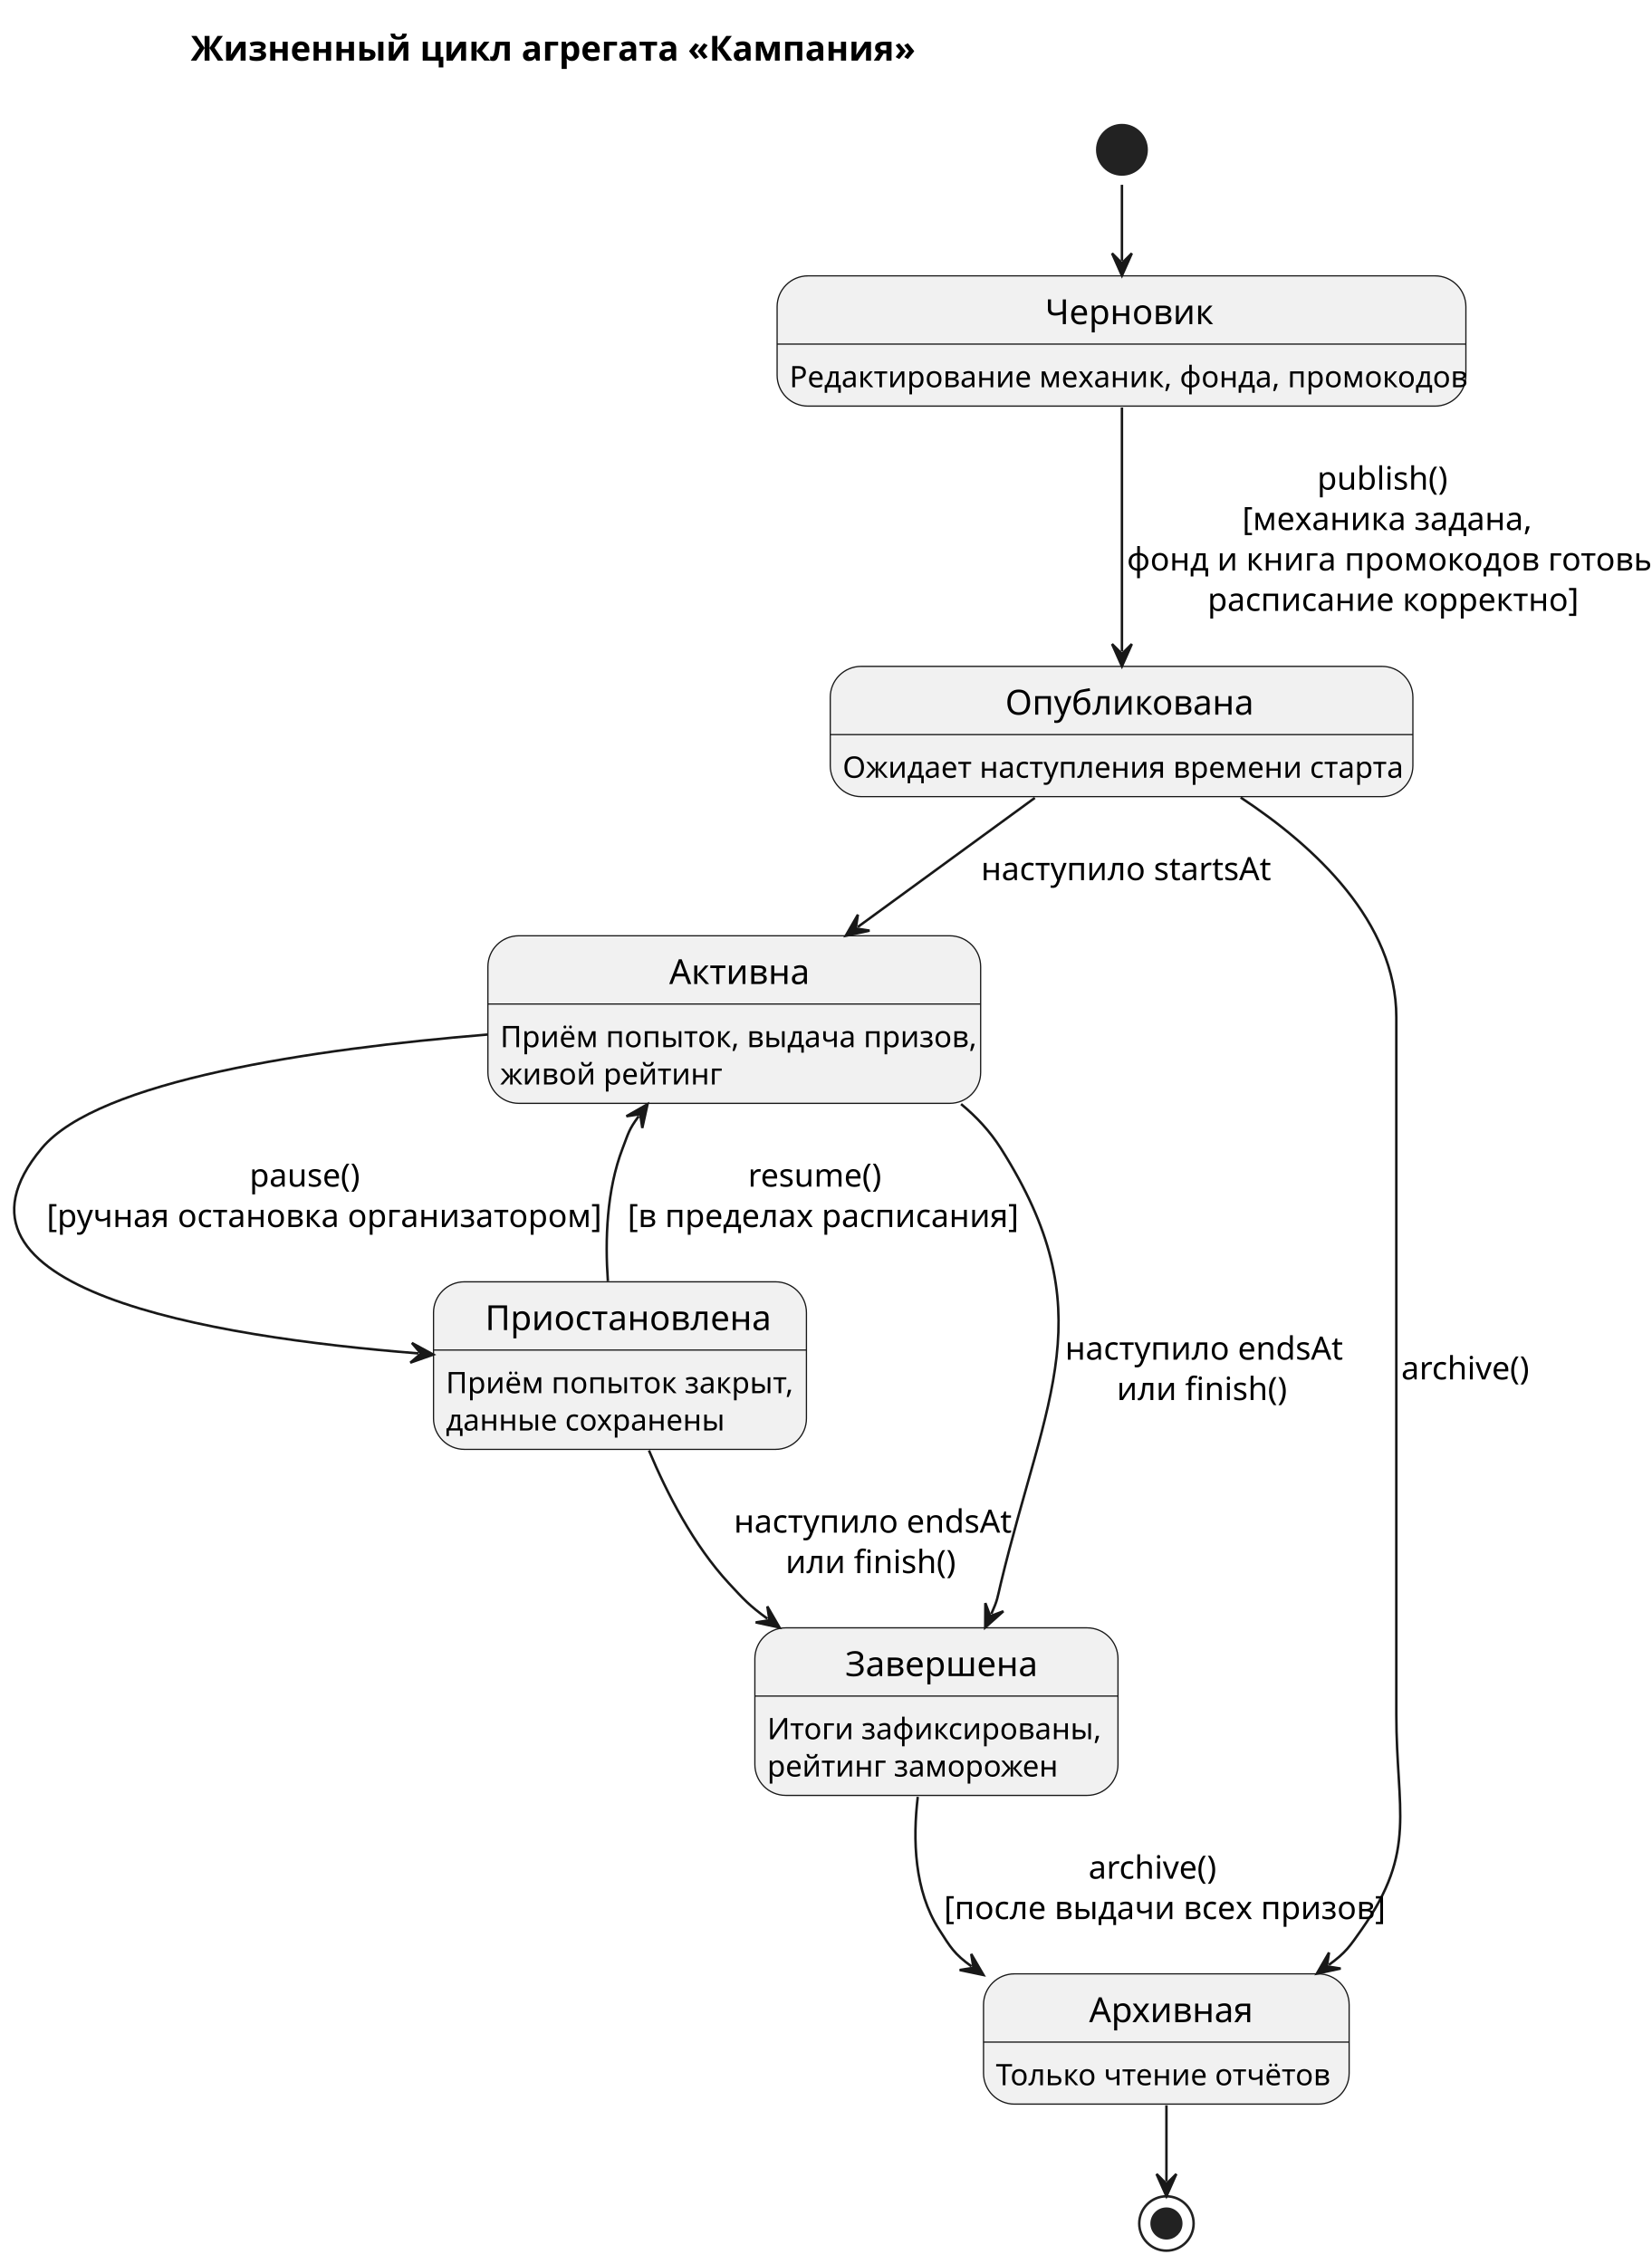
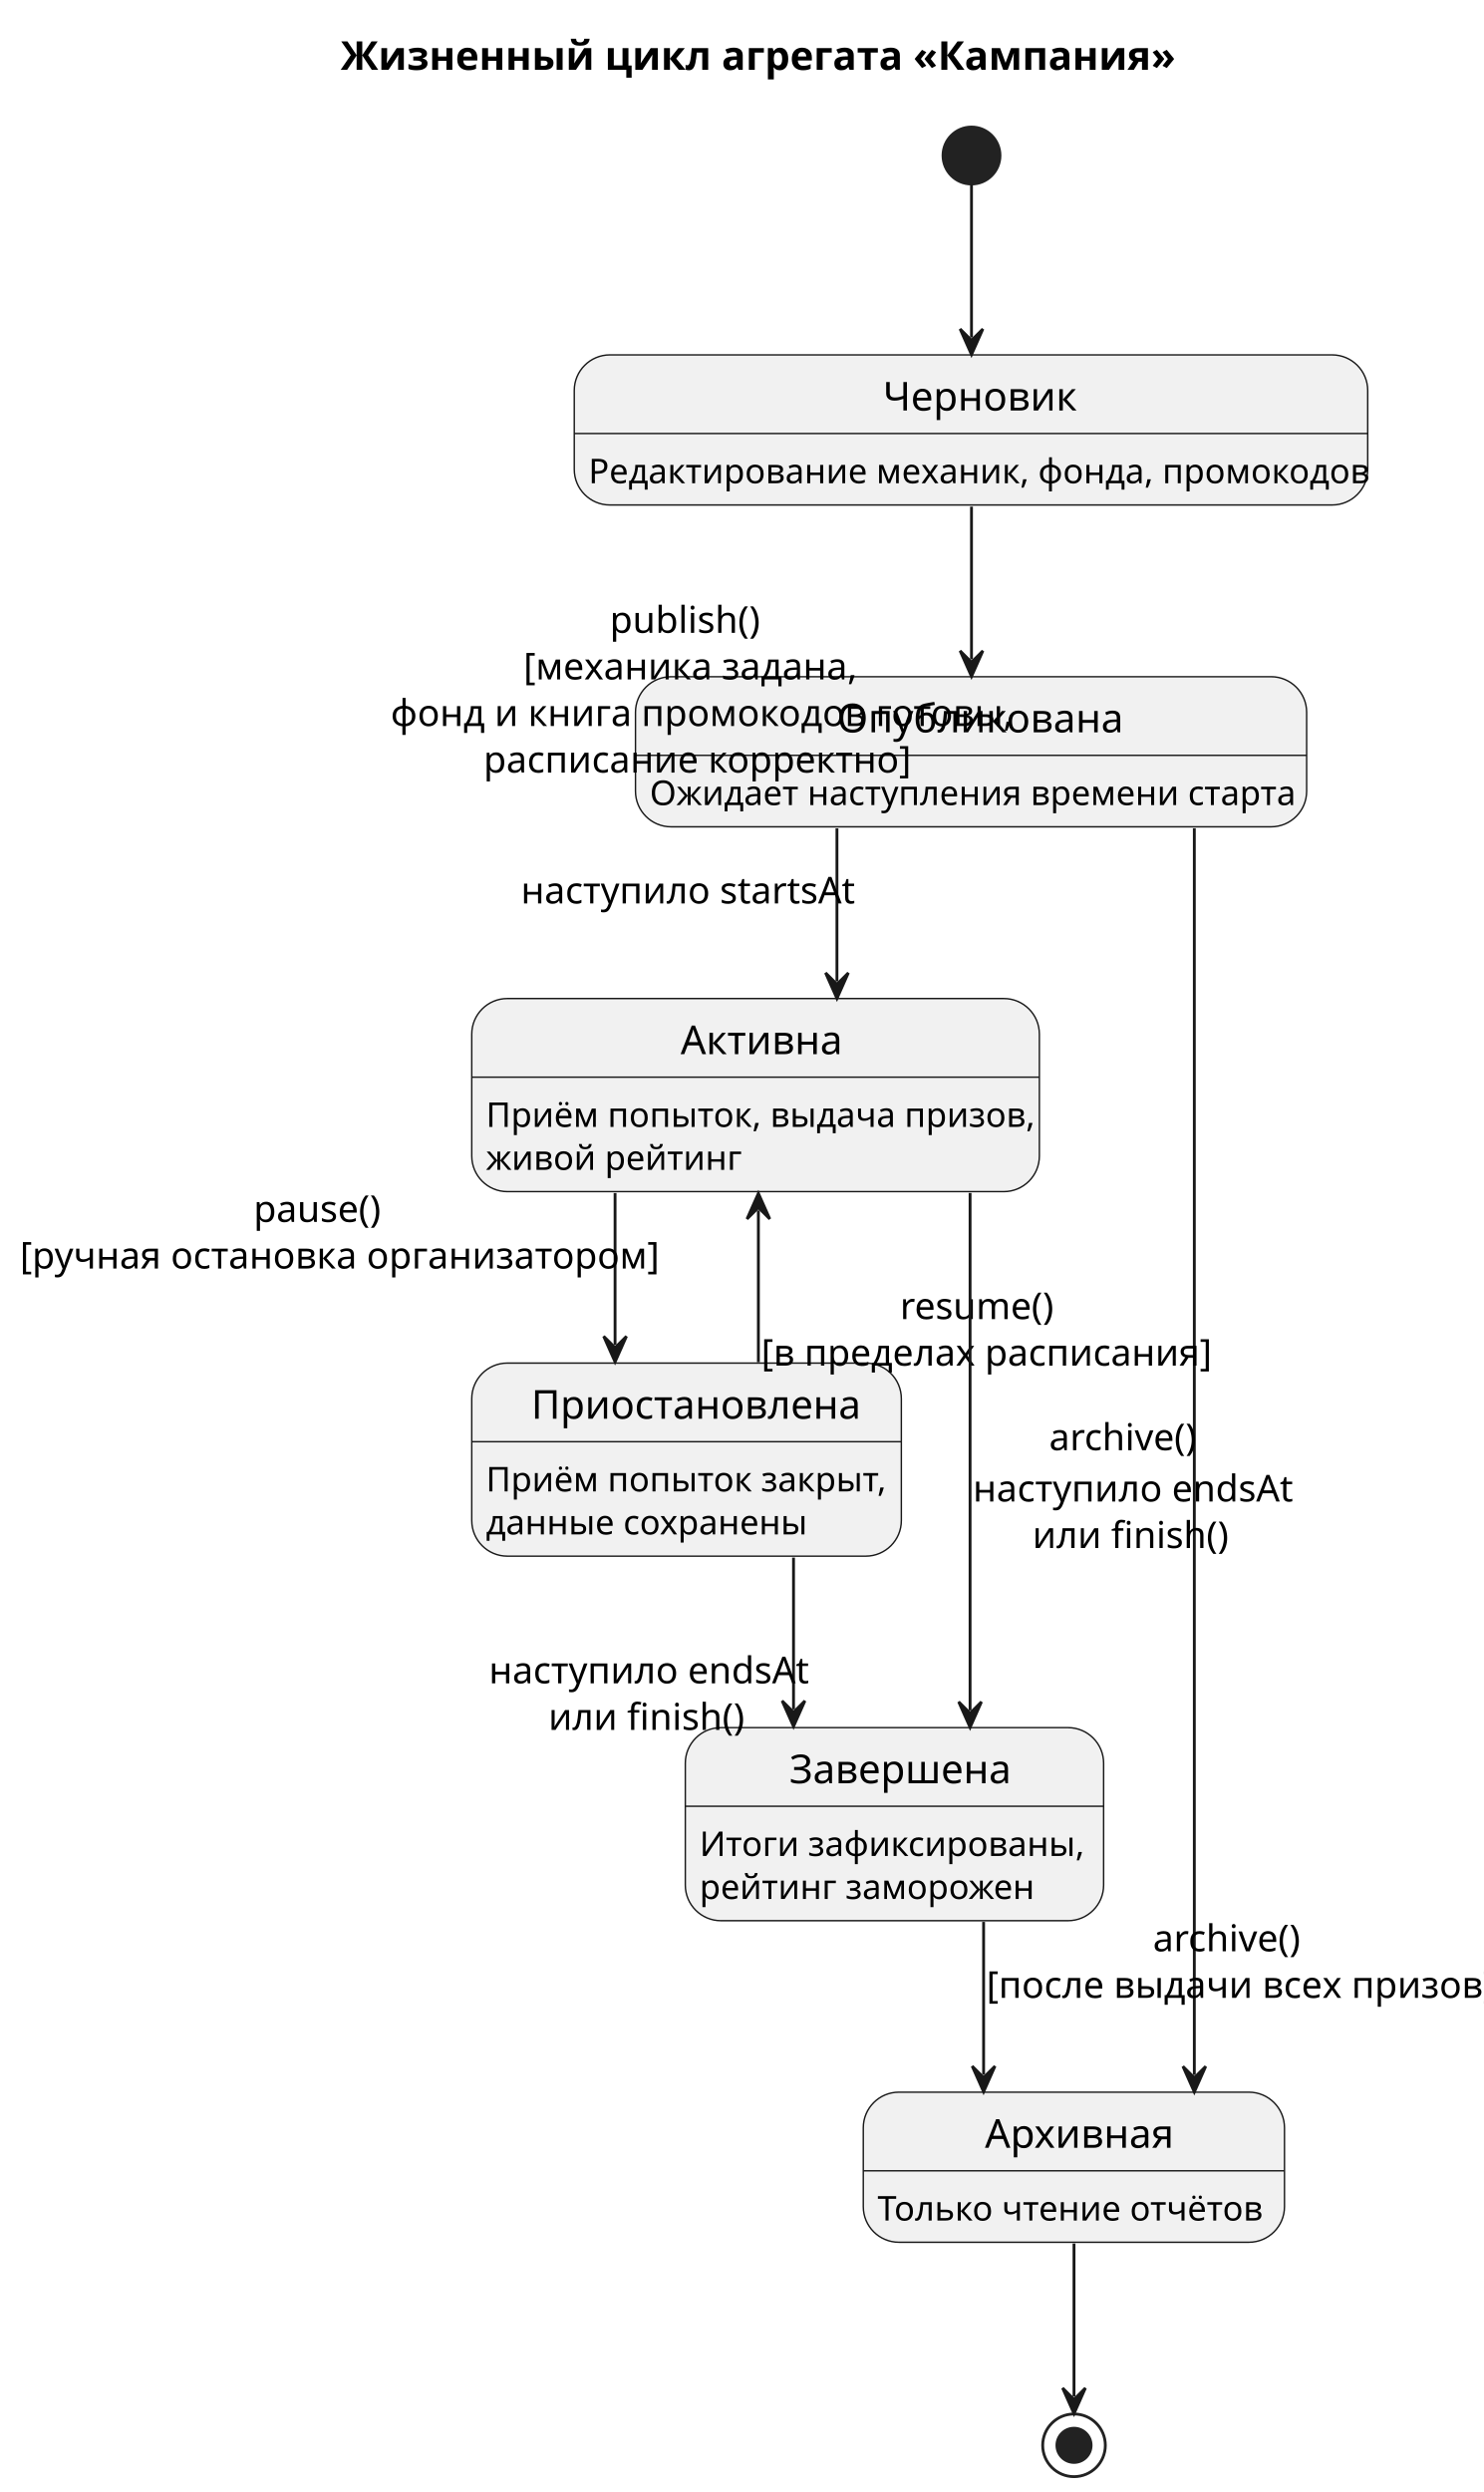
- <svg xmlns="http://www.w3.org/2000/svg" contentStyleType="text/css" data-diagram-type="STATE" height="916px" preserveAspectRatio="none" style="width:668px;height:916px;background:#FFFFFF;" version="1.1" viewBox="0 0 668 916" width="668px" zoomAndPan="magnify">
+ <svg xmlns="http://www.w3.org/2000/svg" contentStyleType="text/css" data-diagram-type="STATE" height="875px" preserveAspectRatio="none" style="width:521px;height:875px;background:#FFFFFF;" version="1.1" viewBox="0 0 521 875" width="521px" zoomAndPan="magnify">
  <defs />
  <g>
-     <g class="title" data-source-line="6">
-       <text fill="#000000" font-family="sans-serif" font-size="14" font-weight="bold" lengthAdjust="spacing" textLength="268.666" x="77.167" y="24.533">Жизненный цикл агрегата «Кампания»</text>
+     <g class="title" data-source-line="5">
+       <text fill="#000000" font-family="sans-serif" font-size="14" font-weight="bold" lengthAdjust="spacing" textLength="268.666" x="119.631" y="24.533">Жизненный цикл агрегата «Кампания»</text>
    </g>
-     <ellipse cx="453.88" cy="60.609" fill="#222222" rx="10" ry="10" style="stroke:#222222;stroke-width:1;" />
+     <ellipse cx="341.17" cy="54.609" fill="#222222" rx="10" ry="10" style="stroke:#222222;stroke-width:1;" />
    <g id="........">
-       <rect fill="#F1F1F1" height="52.703" rx="12.5" ry="12.5" style="stroke:#181818;stroke-width:0.5;" width="278.644" x="314.38" y="111.609" />
-       <line style="stroke:#181818;stroke-width:0.5;" x1="314.38" x2="593.024" y1="139.219" y2="139.219" />
-       <text fill="#000000" font-family="sans-serif" font-size="14" lengthAdjust="spacing" textLength="61.804" x="422.8" y="131.143">Черновик</text>
-       <text fill="#000000" font-family="sans-serif" font-size="12" lengthAdjust="spacing" textLength="258.644" x="319.38" y="156.676">Редактирование механик, фонда, промокодов</text>
+       <rect fill="#F1F1F1" height="52.703" rx="12.5" ry="12.5" style="stroke:#181818;stroke-width:0.5;" width="278.644" x="201.67" y="124.609" />
+       <line style="stroke:#181818;stroke-width:0.5;" x1="201.67" x2="480.315" y1="152.219" y2="152.219" />
+       <text fill="#000000" font-family="sans-serif" font-size="14" lengthAdjust="spacing" textLength="61.804" x="310.09" y="144.143">Черновик</text>
+       <text fill="#000000" font-family="sans-serif" font-size="12" lengthAdjust="spacing" textLength="258.644" x="206.67" y="169.676">Редактирование механик, фонда, промокодов</text>
    </g>
    <g id="............">
-       <rect fill="#F1F1F1" height="52.703" rx="12.5" ry="12.5" style="stroke:#181818;stroke-width:0.5;" width="235.701" x="335.88" y="269.609" />
-       <line style="stroke:#181818;stroke-width:0.5;" x1="335.88" x2="571.581" y1="297.219" y2="297.219" />
-       <text fill="#000000" font-family="sans-serif" font-size="14" lengthAdjust="spacing" textLength="94.131" x="406.665" y="289.143">Опубликована</text>
-       <text fill="#000000" font-family="sans-serif" font-size="12" lengthAdjust="spacing" textLength="215.701" x="340.88" y="314.676">Ожидает наступления времени старта</text>
+       <rect fill="#F1F1F1" height="52.703" rx="12.5" ry="12.5" style="stroke:#181818;stroke-width:0.5;" width="235.701" x="223.17" y="237.609" />
+       <line style="stroke:#181818;stroke-width:0.5;" x1="223.17" x2="458.871" y1="265.219" y2="265.219" />
+       <text fill="#000000" font-family="sans-serif" font-size="14" lengthAdjust="spacing" textLength="94.131" x="293.955" y="257.143">Опубликована</text>
+       <text fill="#000000" font-family="sans-serif" font-size="12" lengthAdjust="spacing" textLength="215.701" x="228.17" y="282.676">Ожидает наступления времени старта</text>
    </g>
    <g id=".......">
-       <rect fill="#F1F1F1" height="67.797" rx="12.5" ry="12.5" style="stroke:#181818;stroke-width:0.5;" width="199.338" x="197.38" y="378.609" />
-       <line style="stroke:#181818;stroke-width:0.5;" x1="197.38" x2="396.718" y1="406.219" y2="406.219" />
-       <text fill="#000000" font-family="sans-serif" font-size="14" lengthAdjust="spacing" textLength="52.65" x="270.724" y="398.143">Активна</text>
-       <text fill="#000000" font-family="sans-serif" font-size="12" lengthAdjust="spacing" textLength="179.338" x="202.38" y="423.676">Приём попыток, выдача призов,</text>
-       <text fill="#000000" font-family="sans-serif" font-size="12" lengthAdjust="spacing" textLength="81.07" x="202.38" y="438.769">живой рейтинг</text>
+       <rect fill="#F1F1F1" height="67.797" rx="12.5" ry="12.5" style="stroke:#181818;stroke-width:0.5;" width="199.338" x="165.67" y="350.609" />
+       <line style="stroke:#181818;stroke-width:0.5;" x1="165.67" x2="365.008" y1="378.219" y2="378.219" />
+       <text fill="#000000" font-family="sans-serif" font-size="14" lengthAdjust="spacing" textLength="52.65" x="239.014" y="370.143">Активна</text>
+       <text fill="#000000" font-family="sans-serif" font-size="12" lengthAdjust="spacing" textLength="179.338" x="170.67" y="395.676">Приём попыток, выдача призов,</text>
+       <text fill="#000000" font-family="sans-serif" font-size="12" lengthAdjust="spacing" textLength="81.07" x="170.67" y="410.769">живой рейтинг</text>
    </g>
    <g id="........">
-       <rect fill="#F1F1F1" height="52.703" rx="12.5" ry="12.5" style="stroke:#181818;stroke-width:0.5;" width="147.916" x="397.88" y="798.609" />
-       <line style="stroke:#181818;stroke-width:0.5;" x1="397.88" x2="545.796" y1="826.219" y2="826.219" />
-       <text fill="#000000" font-family="sans-serif" font-size="14" lengthAdjust="spacing" textLength="62.48" x="440.598" y="818.143">Архивная</text>
-       <text fill="#000000" font-family="sans-serif" font-size="12" lengthAdjust="spacing" textLength="127.916" x="402.88" y="843.676">Только чтение отчётов</text>
+       <rect fill="#F1F1F1" height="52.703" rx="12.5" ry="12.5" style="stroke:#181818;stroke-width:0.5;" width="147.916" x="303.17" y="734.609" />
+       <line style="stroke:#181818;stroke-width:0.5;" x1="303.17" x2="451.086" y1="762.219" y2="762.219" />
+       <text fill="#000000" font-family="sans-serif" font-size="14" lengthAdjust="spacing" textLength="62.48" x="345.888" y="754.143">Архивная</text>
+       <text fill="#000000" font-family="sans-serif" font-size="12" lengthAdjust="spacing" textLength="127.916" x="308.17" y="779.676">Только чтение отчётов</text>
    </g>
    <g id="..............">
-       <rect fill="#F1F1F1" height="67.797" rx="12.5" ry="12.5" style="stroke:#181818;stroke-width:0.5;" width="150.863" x="175.38" y="518.609" />
-       <line style="stroke:#181818;stroke-width:0.5;" x1="175.38" x2="326.243" y1="546.219" y2="546.219" />
-       <text fill="#000000" font-family="sans-serif" font-size="14" lengthAdjust="spacing" textLength="109.081" x="196.271" y="538.143">Приостановлена</text>
-       <text fill="#000000" font-family="sans-serif" font-size="12" lengthAdjust="spacing" textLength="130.863" x="180.38" y="563.676">Приём попыток закрыт,</text>
-       <text fill="#000000" font-family="sans-serif" font-size="12" lengthAdjust="spacing" textLength="106.137" x="180.38" y="578.769">данные сохранены</text>
+       <rect fill="#F1F1F1" height="67.797" rx="12.5" ry="12.5" style="stroke:#181818;stroke-width:0.5;" width="150.863" x="165.67" y="478.609" />
+       <line style="stroke:#181818;stroke-width:0.5;" x1="165.67" x2="316.533" y1="506.219" y2="506.219" />
+       <text fill="#000000" font-family="sans-serif" font-size="14" lengthAdjust="spacing" textLength="109.081" x="186.561" y="498.143">Приостановлена</text>
+       <text fill="#000000" font-family="sans-serif" font-size="12" lengthAdjust="spacing" textLength="130.863" x="170.67" y="523.676">Приём попыток закрыт,</text>
+       <text fill="#000000" font-family="sans-serif" font-size="12" lengthAdjust="spacing" textLength="106.137" x="170.67" y="538.769">данные сохранены</text>
    </g>
    <g id=".........">
-       <rect fill="#F1F1F1" height="67.797" rx="12.5" ry="12.5" style="stroke:#181818;stroke-width:0.5;" width="146.897" x="305.38" y="658.609" />
-       <line style="stroke:#181818;stroke-width:0.5;" x1="305.38" x2="452.276" y1="686.219" y2="686.219" />
-       <text fill="#000000" font-family="sans-serif" font-size="14" lengthAdjust="spacing" textLength="73.787" x="341.935" y="678.143">Завершена</text>
-       <text fill="#000000" font-family="sans-serif" font-size="12" lengthAdjust="spacing" textLength="126.897" x="310.38" y="703.676">Итоги зафиксированы,</text>
-       <text fill="#000000" font-family="sans-serif" font-size="12" lengthAdjust="spacing" textLength="108.363" x="310.38" y="718.769">рейтинг заморожен</text>
+       <rect fill="#F1F1F1" height="67.797" rx="12.5" ry="12.5" style="stroke:#181818;stroke-width:0.5;" width="146.897" x="240.67" y="606.609" />
+       <line style="stroke:#181818;stroke-width:0.5;" x1="240.67" x2="387.567" y1="634.219" y2="634.219" />
+       <text fill="#000000" font-family="sans-serif" font-size="14" lengthAdjust="spacing" textLength="73.787" x="277.225" y="626.143">Завершена</text>
+       <text fill="#000000" font-family="sans-serif" font-size="12" lengthAdjust="spacing" textLength="126.897" x="245.67" y="651.676">Итоги зафиксированы,</text>
+       <text fill="#000000" font-family="sans-serif" font-size="12" lengthAdjust="spacing" textLength="108.363" x="245.67" y="666.769">рейтинг заморожен</text>
    </g>
-     <ellipse cx="471.88" cy="899.609" fill="none" rx="11" ry="11" style="stroke:#222222;stroke-width:1;" />
-     <ellipse cx="471.88" cy="899.609" fill="#222222" rx="6" ry="6" style="stroke:#222222;stroke-width:1;" />
-     <g class="link" data-entity-1=".start." data-entity-2="........" data-uid="lnk4" id="link_.start._........">
-       <polygon fill="#181818" points="453.88,111.495,457.88,102.495,453.88,106.495,449.88,102.495,453.88,111.495" style="stroke:#181818;stroke-width:1;" />
-       <path d="M453.88,74.772 C453.88,84.491 453.88,92.949 453.88,105.495" fill="none" style="stroke:#181818;stroke-width:1;" />
+     <ellipse cx="377.17" cy="858.609" fill="none" rx="11" ry="11" style="stroke:#222222;stroke-width:1;" />
+     <ellipse cx="377.17" cy="858.609" fill="#222222" rx="6" ry="6" style="stroke:#222222;stroke-width:1;" />
+     <g class="link" data-entity-1=".start." data-entity-2="........" data-source-line="7" data-uid="lnk4" id="link_.start._........">
+       <path d="M341.17,64.939 C341.17,79.039 341.17,98.809 341.17,118.509" fill="none" id="*start*-to-Черновик" style="stroke:#181818;stroke-width:1;" />
+       <polygon fill="#181818" points="341.17,124.509,345.17,115.509,341.17,119.509,337.17,115.509,341.17,124.509" style="stroke:#181818;stroke-width:1;" />
    </g>
-     <g class="link" data-entity-1="........" data-entity-2="............" data-uid="lnk6" id="link_........_............">
-       <polygon fill="#181818" points="453.88,269.57,457.88,260.57,453.88,264.57,449.88,260.57,453.88,269.57" style="stroke:#181818;stroke-width:1;" />
-       <path d="M453.88,164.87 C453.88,193.86 453.88,234.67 453.88,263.57" fill="none" style="stroke:#181818;stroke-width:1;" />
-       <text fill="#000000" font-family="sans-serif" font-size="13" lengthAdjust="spacing" textLength="49.855" x="532.864" y="198.105">publish()</text>
-       <text fill="#000000" font-family="sans-serif" font-size="13" lengthAdjust="spacing" textLength="110.506" x="502.538" y="214.456">[механика задана,</text>
-       <text fill="#000000" font-family="sans-serif" font-size="13" lengthAdjust="spacing" textLength="203.823" x="455.88" y="230.808">фонд и книга промокодов готовы,</text>
-       <text fill="#000000" font-family="sans-serif" font-size="13" lengthAdjust="spacing" textLength="138.544" x="488.519" y="247.159">расписание корректно]</text>
+     <g class="link" data-entity-1="........" data-entity-2="............" data-source-line="10" data-uid="lnk6" id="link_........_............">
+       <path d="M341.17,177.889 C341.17,195.899 341.17,213.549 341.17,231.519" fill="none" id="Черновик-to-Опубликована" style="stroke:#181818;stroke-width:1;" />
+       <polygon fill="#181818" points="341.17,237.519,345.17,228.519,341.17,232.519,337.17,228.519,341.17,237.519" style="stroke:#181818;stroke-width:1;" />
+       <text fill="#000000" font-family="sans-serif" font-size="13" lengthAdjust="spacing" textLength="49.855" x="214.154" y="222.204">publish()</text>
+       <text fill="#000000" font-family="sans-serif" font-size="13" lengthAdjust="spacing" textLength="110.506" x="183.828" y="238.556">[механика задана,</text>
+       <text fill="#000000" font-family="sans-serif" font-size="13" lengthAdjust="spacing" textLength="203.823" x="137.17" y="254.908">фонд и книга промокодов готовы,</text>
+       <text fill="#000000" font-family="sans-serif" font-size="13" lengthAdjust="spacing" textLength="138.544" x="169.81" y="271.259">расписание корректно]</text>
    </g>
-     <g class="link" data-entity-1="............" data-entity-2="......." data-uid="lnk8" id="link_............_.......">
-       <polygon fill="#181818" points="342.147,378.596,351.776,376.524,346.187,375.649,347.062,370.061,342.147,378.596" style="stroke:#181818;stroke-width:1;" />
-       <path d="M418.646,322.805 C396.044,339.289 371.331,357.312 346.995,375.06" fill="none" style="stroke:#181818;stroke-width:1;" />
-       <text fill="#000000" font-family="sans-serif" font-size="13" lengthAdjust="spacing" textLength="110.157" x="396.88" y="356.104">наступило startsAt</text>
+     <g class="link" data-entity-1="............" data-entity-2="......." data-source-line="13" data-uid="lnk8" id="link_............_.......">
+       <path d="M293.92,290.849 C293.92,308.459 293.92,325.679 293.92,344.599" fill="none" id="Опубликована-to-Активна" style="stroke:#181818;stroke-width:1;" />
+       <polygon fill="#181818" points="293.92,350.599,297.92,341.599,293.92,345.599,289.92,341.599,293.92,350.599" style="stroke:#181818;stroke-width:1;" />
+       <text fill="#000000" font-family="sans-serif" font-size="13" lengthAdjust="spacing" textLength="110.157" x="182.92" y="317.224">наступило startsAt</text>
    </g>
-     <g class="link" data-entity-1="............" data-entity-2="........" data-uid="lnk10" id="link_............_........">
-       <polygon fill="#181818" points="532.725,798.512,542.357,796.456,536.77,795.572,537.653,789.985,532.725,798.512" style="stroke:#181818;stroke-width:1;" />
-       <path d="M501.92,322.669 C531.919,342.458 564.88,372.987 564.88,411.609 C564.88,411.609 564.88,411.609 564.88,693.609 C564.88,732.774 573.428,748.587 550.88,780.609 C546.012,787.522 544.536,789.927 537.578,794.984" fill="none" style="stroke:#181818;stroke-width:1;" />
-       <text fill="#000000" font-family="sans-serif" font-size="13" lengthAdjust="spacing" textLength="50.565" x="566.88" y="558.105">archive()</text>
+     <g class="link" data-entity-1="............" data-entity-2="........" data-source-line="14" data-uid="lnk10" id="link_............_........">
+       <path d="M419.42,290.829 C419.42,377.229 419.42,642.409 419.42,728.559" fill="none" id="Опубликована-to-Архивная" style="stroke:#181818;stroke-width:1;" />
+       <polygon fill="#181818" points="419.42,734.559,423.42,725.559,419.42,729.559,415.42,725.559,419.42,734.559" style="stroke:#181818;stroke-width:1;" />
+       <text fill="#000000" font-family="sans-serif" font-size="13" lengthAdjust="spacing" textLength="50.565" x="368.42" y="509.195">archive()</text>
    </g>
-     <g class="link" data-entity-1="......." data-entity-2=".............." data-uid="lnk12" id="link_......._..............">
-       <polygon fill="#181818" points="175.289,548.056,166.635,543.355,170.305,547.66,166,551.33,175.289,548.056" style="stroke:#181818;stroke-width:1;" />
-       <path d="M197.183,418.575 C126.31,424.438 39.789,437.15 16.88,464.609 C-30.669,521.602 84.128,540.8 169.308,547.58" fill="none" style="stroke:#181818;stroke-width:1;" />
-       <text fill="#000000" font-family="sans-serif" font-size="13" lengthAdjust="spacing" textLength="44.078" x="100.936" y="480.104">pause()</text>
-       <text fill="#000000" font-family="sans-serif" font-size="13" lengthAdjust="spacing" textLength="208.19" x="18.88" y="496.456">[ручная остановка организатором]</text>
+     <g class="link" data-entity-1="......." data-entity-2=".............." data-source-line="17" data-uid="lnk12" id="link_......._..............">
+       <path d="M216,418.909 C216,437.279 216,453.829 216,472.209" fill="none" id="Активна-to-Приостановлена" style="stroke:#181818;stroke-width:1;" />
+       <polygon fill="#181818" points="216,478.209,220,469.209,216,473.209,212,469.209,216,478.209" style="stroke:#181818;stroke-width:1;" />
+       <text fill="#000000" font-family="sans-serif" font-size="13" lengthAdjust="spacing" textLength="44.078" x="89.056" y="429.055">pause()</text>
+       <text fill="#000000" font-family="sans-serif" font-size="13" lengthAdjust="spacing" textLength="208.19" x="7" y="445.406">[ручная остановка организатором]</text>
    </g>
-     <g class="link" data-entity-1="......." data-entity-2="........." data-uid="lnk14" id="link_......._.........">
-       <polygon fill="#181818" points="398.564,658.457,405.915,651.902,400.623,653.9,398.625,648.608,398.564,658.457" style="stroke:#181818;stroke-width:1;" />
-       <path d="M388.793,446.695 C395.035,451.845 400.551,457.779 404.88,464.609 C446.748,530.683 423.149,564.551 404.88,640.609 C403.441,646.601 403.644,647.214 401.035,652.989" fill="none" style="stroke:#181818;stroke-width:1;" />
-       <text fill="#000000" font-family="sans-serif" font-size="13" lengthAdjust="spacing" textLength="106.564" x="430.88" y="550.105">наступило endsAt</text>
-       <text fill="#000000" font-family="sans-serif" font-size="13" lengthAdjust="spacing" textLength="64.727" x="451.798" y="566.456">или finish()</text>
+     <g class="link" data-entity-1=".............." data-entity-2="......." data-source-line="21" data-uid="lnk15" id="link_.............._.......">
+       <path d="M266.33,478.309 C266.33,459.939 266.33,443.389 266.33,425.009" fill="none" id="Приостановлена-to-Активна" style="stroke:#181818;stroke-width:1;" />
+       <polygon fill="#181818" points="266.33,419.009,262.33,428.009,266.33,424.009,270.33,428.009,266.33,419.009" style="stroke:#181818;stroke-width:1;" />
+       <text fill="#000000" font-family="sans-serif" font-size="13" lengthAdjust="spacing" textLength="52.006" x="316.055" y="463.154">resume()</text>
+       <text fill="#000000" font-family="sans-serif" font-size="13" lengthAdjust="spacing" textLength="149.456" x="267.33" y="479.506">[в пределах расписания]</text>
    </g>
-     <g class="link" data-entity-1=".............." data-entity-2="......." data-uid="lnk15" id="link_.............._.......">
-       <polygon fill="#181818" points="261.96,446.762,253.4,451.634,258.993,450.788,259.84,456.381,261.96,446.762" style="stroke:#181818;stroke-width:1;" />
-       <path d="M245.916,518.36 C244.745,501.7 245.372,481.527 251.88,464.609 C254.296,458.327 254.308,457.145 258.4,451.592" fill="none" style="stroke:#181818;stroke-width:1;" />
-       <text fill="#000000" font-family="sans-serif" font-size="13" lengthAdjust="spacing" textLength="52.006" x="302.604" y="480.104">resume()</text>
-       <text fill="#000000" font-family="sans-serif" font-size="13" lengthAdjust="spacing" textLength="149.456" x="253.88" y="496.456">[в пределах расписания]</text>
+     <g class="link" data-entity-1="......." data-entity-2="........." data-source-line="18" data-uid="lnk14" id="link_......._.........">
+       <path d="M340.67,418.869 C340.67,467.919 340.67,551.619 340.67,600.549" fill="none" id="Активна-to-Завершена" style="stroke:#181818;stroke-width:1;" />
+       <polygon fill="#181818" points="340.67,606.549,344.67,597.549,340.67,601.549,336.67,597.549,340.67,606.549" style="stroke:#181818;stroke-width:1;" />
+       <text fill="#000000" font-family="sans-serif" font-size="13" lengthAdjust="spacing" textLength="106.564" x="341.67" y="527.205">наступило endsAt</text>
+       <text fill="#000000" font-family="sans-serif" font-size="13" lengthAdjust="spacing" textLength="64.727" x="362.589" y="543.556">или finish()</text>
    </g>
-     <g class="link" data-entity-1=".............." data-entity-2="........." data-uid="lnk16" id="link_.............._.........">
-       <polygon fill="#181818" points="315.348,658.471,310.422,649.943,311.305,655.531,305.717,656.413,315.348,658.471" style="stroke:#181818;stroke-width:1;" />
-       <path d="M262.54,586.861 C269.856,604.312 280.624,625.205 294.88,640.609 C300.906,647.121 303.096,649.562 310.496,654.943" fill="none" style="stroke:#181818;stroke-width:1;" />
-       <text fill="#000000" font-family="sans-serif" font-size="13" lengthAdjust="spacing" textLength="106.564" x="296.88" y="620.105">наступило endsAt</text>
-       <text fill="#000000" font-family="sans-serif" font-size="13" lengthAdjust="spacing" textLength="64.727" x="317.798" y="636.456">или finish()</text>
+     <g class="link" data-entity-1=".............." data-entity-2="........." data-source-line="22" data-uid="lnk16" id="link_.............._.........">
+       <path d="M278.67,546.909 C278.67,565.279 278.67,581.829 278.67,600.209" fill="none" id="Приостановлена-to-Завершена" style="stroke:#181818;stroke-width:1;" />
+       <polygon fill="#181818" points="278.67,606.209,282.67,597.209,278.67,601.209,274.67,597.209,278.67,606.209" style="stroke:#181818;stroke-width:1;" />
+       <text fill="#000000" font-family="sans-serif" font-size="13" lengthAdjust="spacing" textLength="106.564" x="171.67" y="591.054">наступило endsAt</text>
+       <text fill="#000000" font-family="sans-serif" font-size="13" lengthAdjust="spacing" textLength="64.727" x="192.589" y="607.406">или finish()</text>
    </g>
-     <g class="link" data-entity-1="........." data-entity-2="........" data-uid="lnk17" id="link_........._........">
-       <polygon fill="#181818" points="397.869,799.074,392.905,790.567,393.812,796.151,388.228,797.058,397.869,799.074" style="stroke:#181818;stroke-width:1;" />
-       <path d="M371.287,726.994 C369.226,744.276 369.849,764.971 379.88,780.609 C384.554,787.896 385.941,790.48 393.001,795.567" fill="none" style="stroke:#181818;stroke-width:1;" />
-       <text fill="#000000" font-family="sans-serif" font-size="13" lengthAdjust="spacing" textLength="50.565" x="440.351" y="760.105">archive()</text>
-       <text fill="#000000" font-family="sans-serif" font-size="13" lengthAdjust="spacing" textLength="167.508" x="381.88" y="776.456">[после выдачи всех призов]</text>
+     <g class="link" data-entity-1="........." data-entity-2="........" data-source-line="25" data-uid="lnk17" id="link_........._........">
+       <path d="M345.42,674.819 C345.42,693.739 345.42,710.909 345.42,728.479" fill="none" id="Завершена-to-Архивная" style="stroke:#181818;stroke-width:1;" />
+       <polygon fill="#181818" points="345.42,734.479,349.42,725.479,345.42,729.479,341.42,725.479,345.42,734.479" style="stroke:#181818;stroke-width:1;" />
+       <text fill="#000000" font-family="sans-serif" font-size="13" lengthAdjust="spacing" textLength="50.565" x="404.891" y="685.144">archive()</text>
+       <text fill="#000000" font-family="sans-serif" font-size="13" lengthAdjust="spacing" textLength="167.508" x="346.42" y="701.496">[после выдачи всех призов]</text>
    </g>
-     <g class="link" data-entity-1="........" data-entity-2=".end." data-uid="lnk19" id="link_........_.end.">
-       <polygon fill="#181818" points="471.88,888.586,475.88,879.586,471.88,883.586,467.88,879.586,471.88,888.586" style="stroke:#181818;stroke-width:1;" />
-       <path d="M471.88,851.816 C471.88,864.401 471.88,872.89 471.88,882.586" fill="none" style="stroke:#181818;stroke-width:1;" />
+     <g class="link" data-entity-1="........" data-entity-2=".end." data-source-line="28" data-uid="lnk19" id="link_........_.end.">
+       <path d="M377.17,787.749 C377.17,807.369 377.17,827.059 377.17,841.499" fill="none" id="Архивная-to-*end*" style="stroke:#181818;stroke-width:1;" />
+       <polygon fill="#181818" points="377.17,847.499,381.17,838.499,377.17,842.499,373.17,838.499,377.17,847.499" style="stroke:#181818;stroke-width:1;" />
    </g>
  </g>
</svg>
